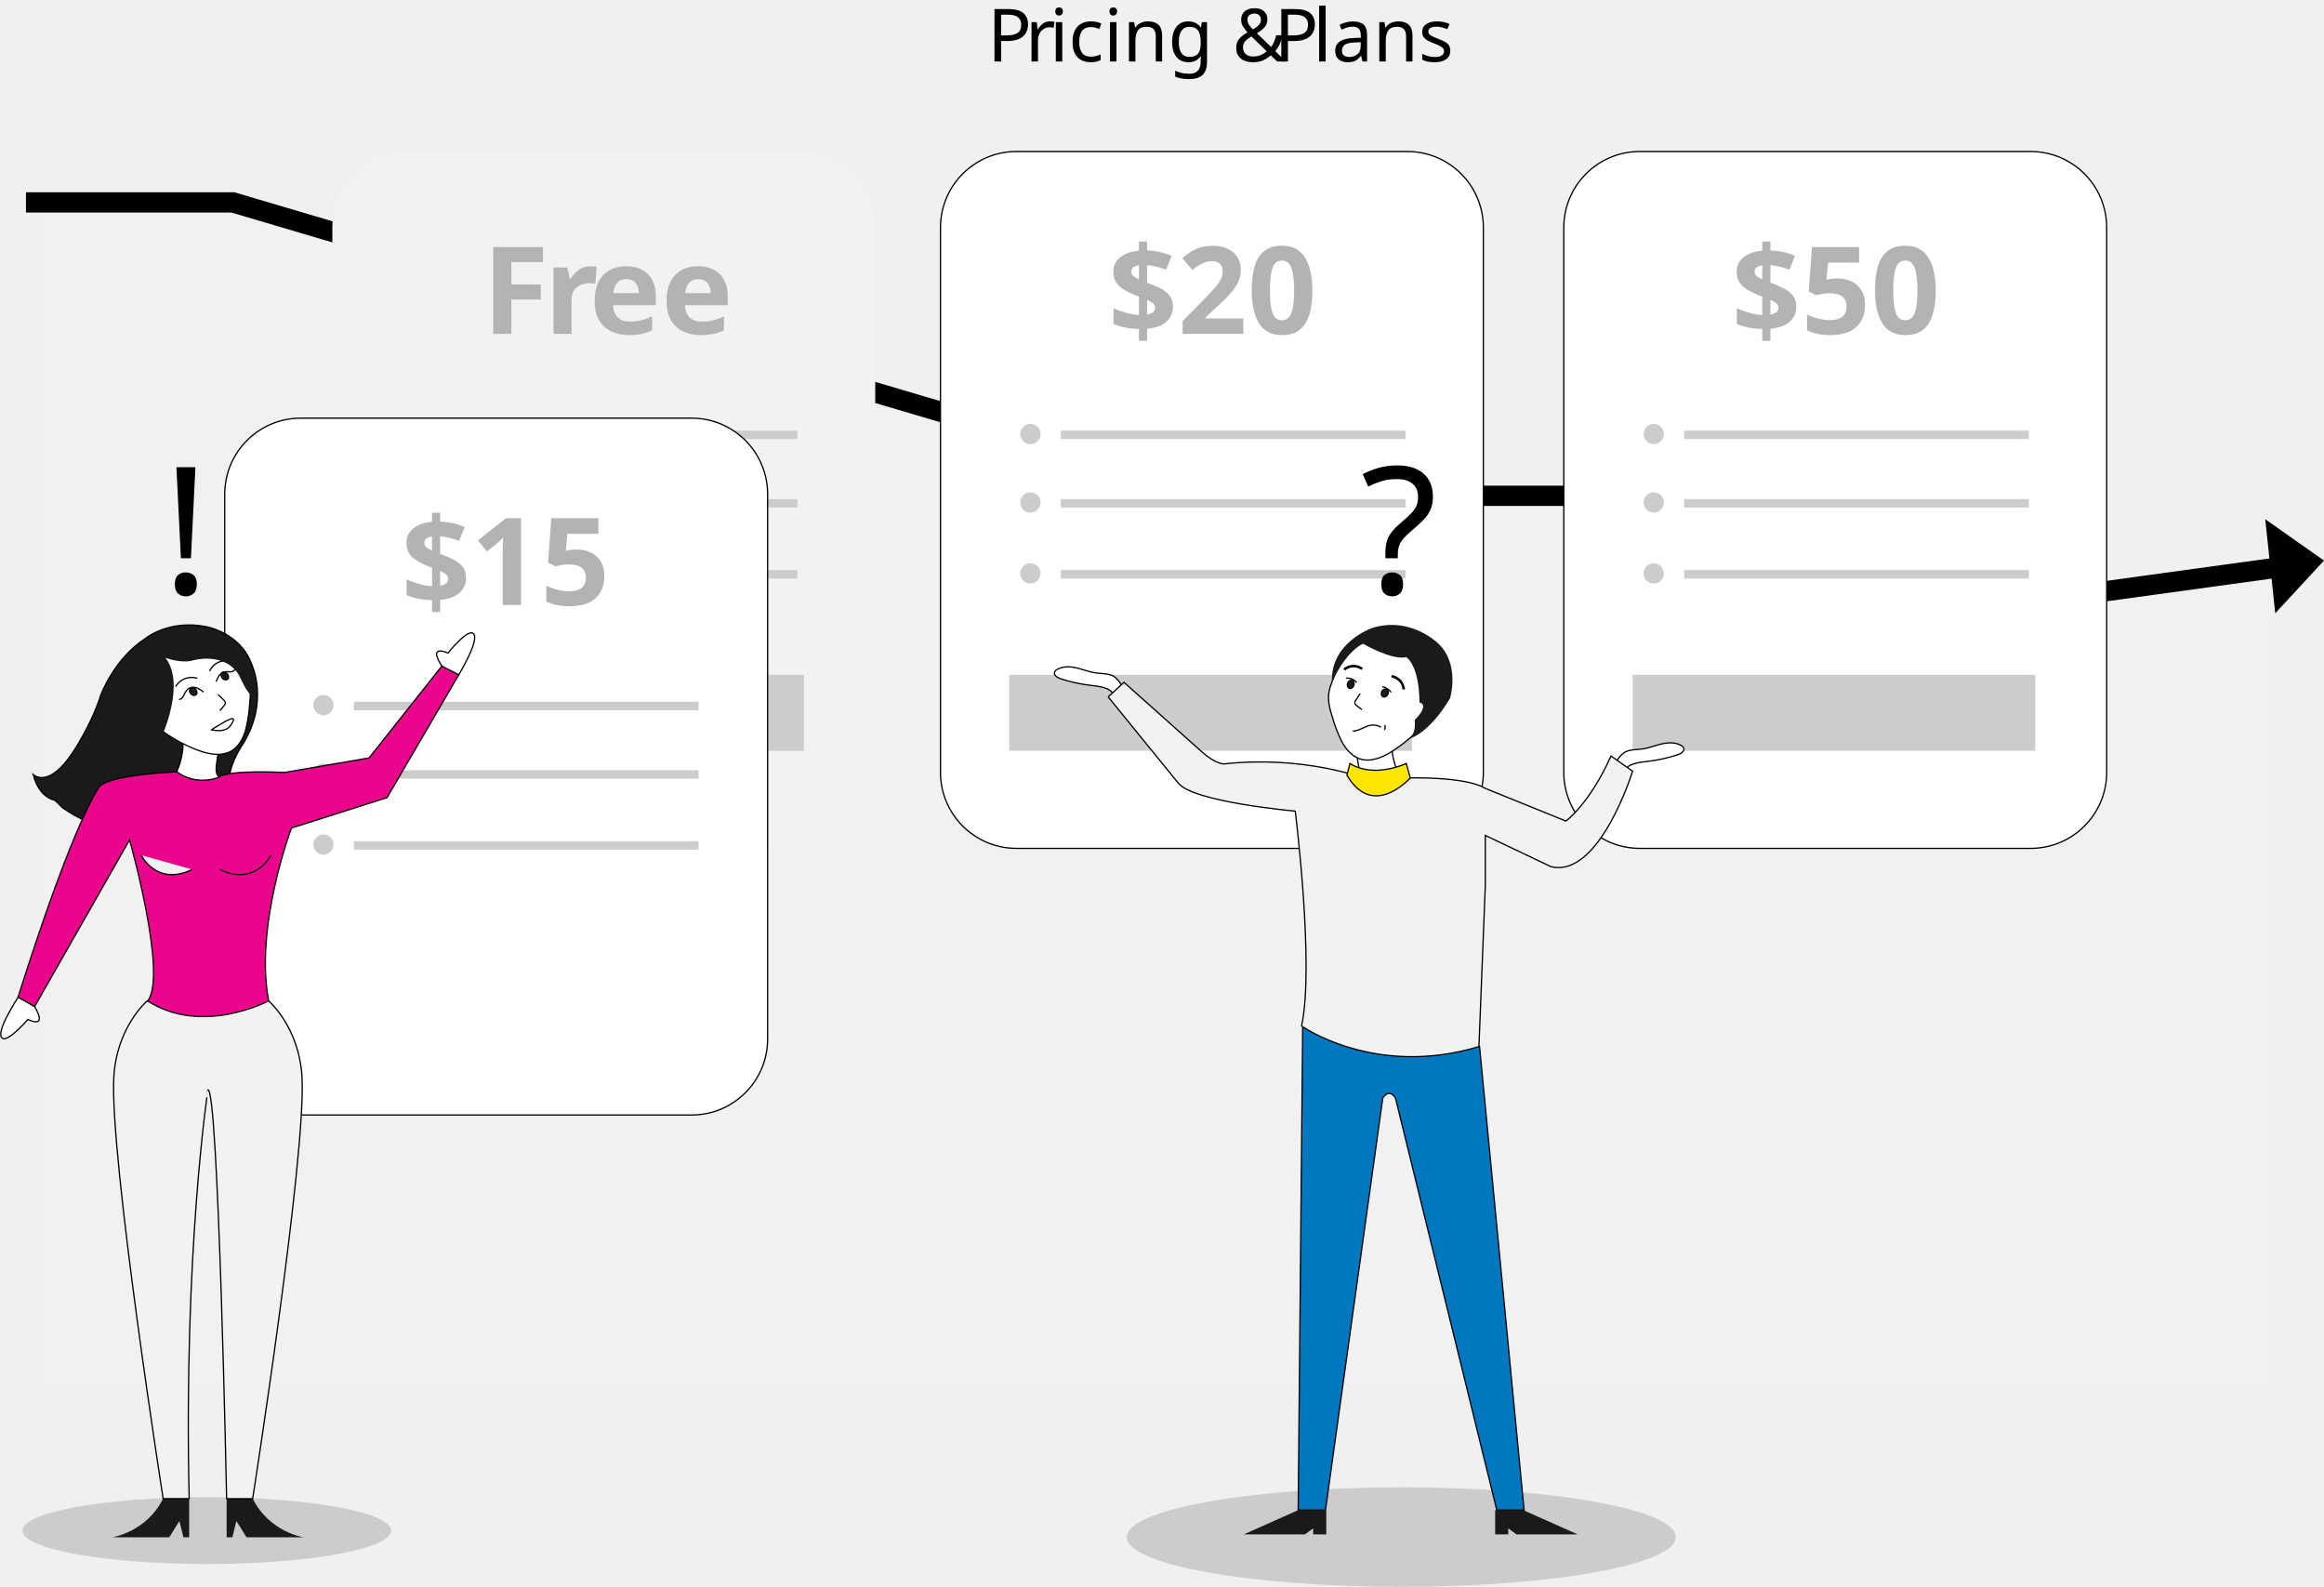
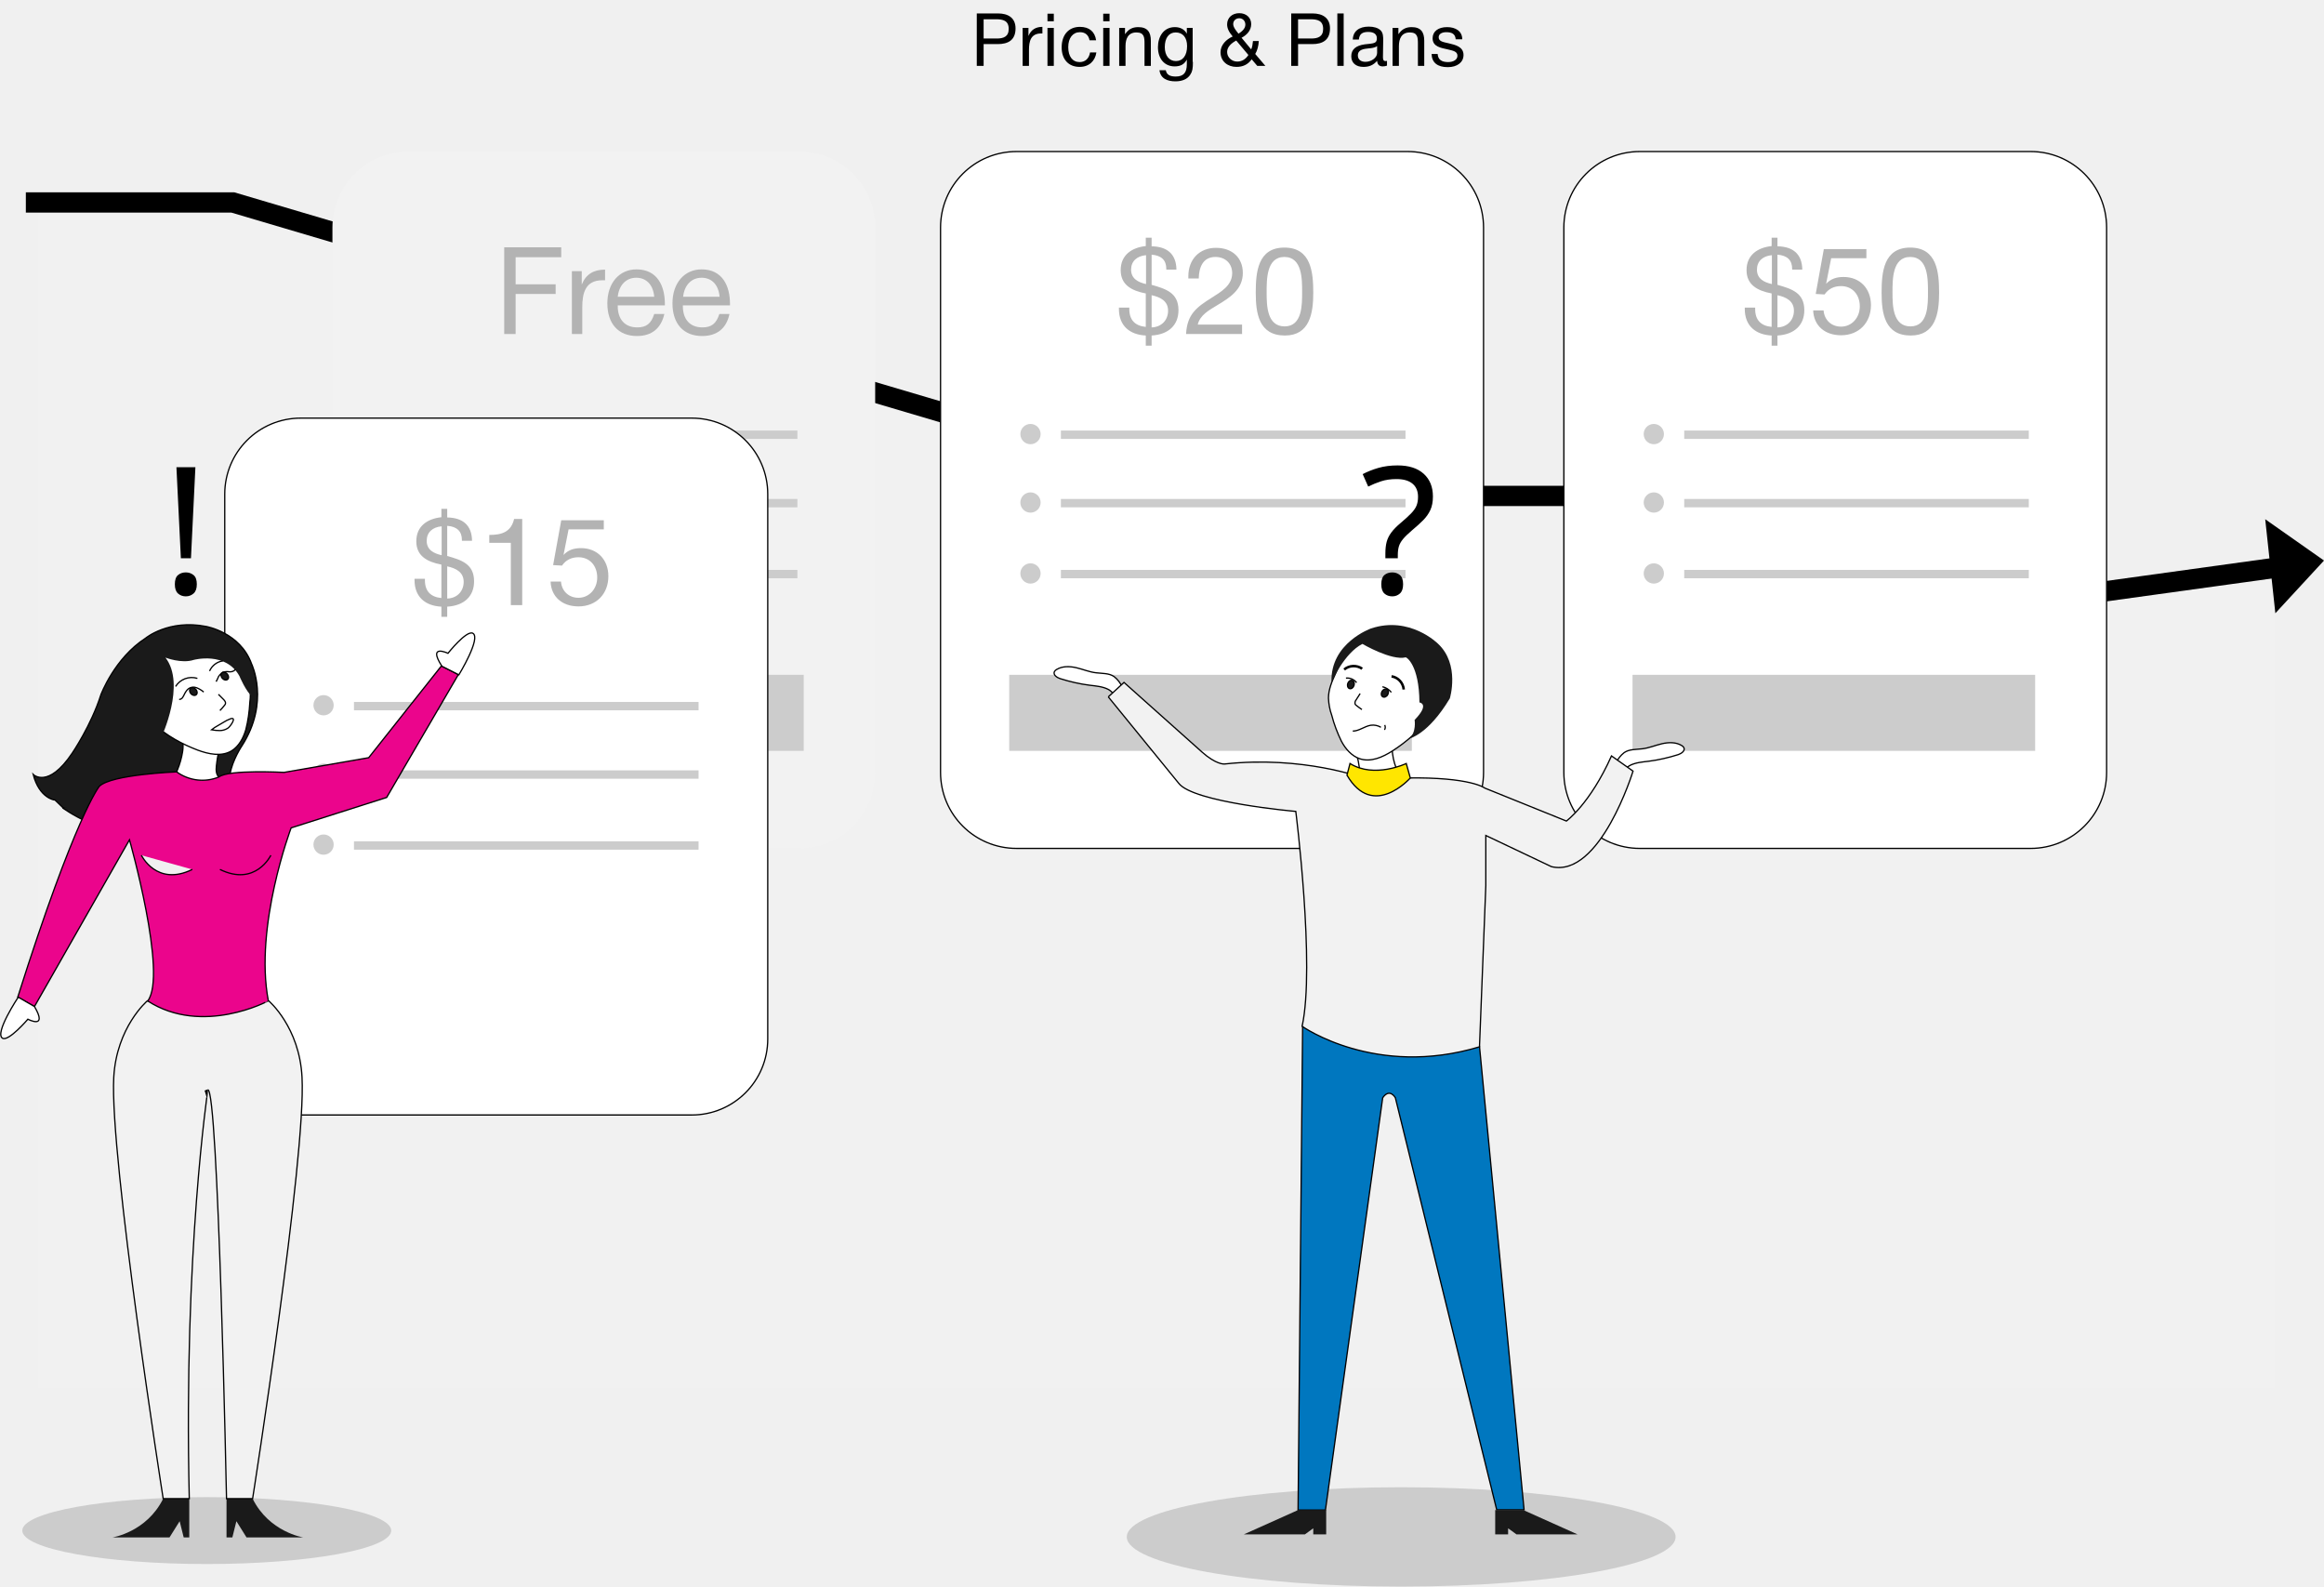
- <svg xmlns="http://www.w3.org/2000/svg" viewBox="0 0 917.19 626.19">
-   <defs>
-     <style>.cls-21{fill:#f2f2f2}.cls-20{fill:none}.cls-18,.cls-20,.cls-21,.cls-3{stroke:#000;stroke-miterlimit:10}.cls-3{fill:#fff}.cls-18,.cls-20,.cls-21,.cls-3{stroke-width:.5px}.cls-6{fill:#ccc}.cls-7{font-size:48px;fill:#b3b3b3;font-family:MyriadPro-Bold,Myriad Pro;font-weight:700}.cls-18,.cls-19{fill:#1a1a1a}</style>
-   </defs>
-   <g id="Layer_13" data-name="Layer 13">
-     <path opacity=".4" fill="#f2f2f2" d="M15.29 547.66V79.86h76.58l391.45 115.8h278.1l59.7 39 76.83-10.56v323.56H15.29z" />
-     <path stroke-width="8" stroke="#000" stroke-miterlimit="10" fill="none" d="M10.25 79.86h81.62l391.45 115.8h278.1l59.7 39 83.13-11.43" />
-     <path d="M894 204.89l3.95 37.12 19.24-20.81L894 204.89z" />
+ <svg xmlns="http://www.w3.org/2000/svg" viewBox="0 0 917.2 626.2">
+   <style>.st2{fill:#fff;stroke:#000;stroke-width:.5;stroke-miterlimit:10}.st5{fill:#ccc}.st6{font-family:'MyriadPro-Regular'}.st7{font-size:70px}.st8{stroke:#000;stroke-width:.5;stroke-miterlimit:10}.st8,.st9{fill:#1a1a1a}.st10,.st11{stroke-width:.5;stroke:#000;stroke-miterlimit:10;fill:none}.st11{fill:#f2f2f2}.st16{enable-background:new}.st17{fill:#b3b3b3}</style>
+   <g id="Layer_1">
+     <g id="Layer_1_1_">
+       <g id="Layer_13">
+         <path opacity=".4" fill="#f2f2f2" d="M15.3 547.7V79.9h76.6l391.4 115.8h278.1l59.7 39 76.9-10.6v323.6z" />
+         <path fill="none" stroke="#000" stroke-width="8" stroke-miterlimit="10" d="M10.2 79.9h81.7l391.4 115.8h278.1l59.7 39 83.1-11.5" />
+         <path d="M894 204.9l4 37.1 19.2-20.8z" />
+       </g>
+       <g id="Layer_5">
+         <path class="st2" d="M401.2 59.8h154.3c16.6 0 30 13.4 30 30v215c0 16.6-13.4 30-30 30H401.2c-16.6 0-30-13.4-30-30v-215c0-16.6 13.4-30 30-30z" />
+         <path d="M161.2 59.8h154.2c16.6 0 30 13.4 30 30v215c0 16.6-13.4 30-30 30H161.2c-16.6 0-30-13.4-30-30v-215c0-16.6 13.4-30 30-30z" fill="#f2f2f2" />
+         <path class="st2" d="M647.2 59.8h154.2c16.6 0 30 13.4 30 30v215c0 16.6-13.4 30-30 30H647.2c-16.6 0-30-13.4-30-30v-215c0-16.6 13.4-30 30-30z" />
+         <path d="M260.3 407c0-3.1 2.2-5.8 5.3-6.3m-70.4 45c-.2 4.4.5 8.8 2 13" fill="none" />
+       </g>
+       <g id="Layer_12">
+         <ellipse class="st5" cx="553" cy="606.5" rx="108.3" ry="19.6" />
+         <ellipse class="st5" cx="81.6" cy="604" rx="72.8" ry="13.2" />
+       </g>
+       <g id="Layer_9">
+         <path class="st5" d="M664.7 169.9h136v3.3h-136z" />
+         <circle class="st5" cx="652.7" cy="171.3" r="4" />
+         <path class="st5" d="M664.7 196.9h136v3.3h-136z" />
+         <circle class="st5" cx="652.7" cy="198.3" r="4" />
+         <path class="st5" d="M664.7 224.9h136v3.3h-136z" />
+         <circle class="st5" cx="652.7" cy="226.3" r="4" />
+         <path class="st5" d="M644.3 266.3h158.9v30H644.3z" />
+       </g>
+       <g id="Layer_9_copy">
+         <path class="st5" d="M418.7 169.9h136v3.3h-136z" />
+         <circle class="st5" cx="406.7" cy="171.3" r="4" />
+         <path class="st5" d="M418.7 196.9h136v3.3h-136z" />
+         <circle class="st5" cx="406.7" cy="198.3" r="4" />
+         <path class="st5" d="M418.7 224.9h136v3.3h-136z" />
+         <circle class="st5" cx="406.7" cy="226.3" r="4" />
+         <path class="st5" d="M398.3 266.3h158.9v30H398.3z" />
+       </g>
+       <g id="Layer_9_copy_2">
+         <path class="st5" d="M178.7 169.9h136v3.3h-136z" />
+         <circle class="st5" cx="166.7" cy="171.3" r="4" />
+         <path class="st5" d="M178.7 196.9h136v3.3h-136z" />
+         <circle class="st5" cx="166.7" cy="198.3" r="4" />
+         <path class="st5" d="M178.7 224.9h136v3.3h-136z" />
+         <circle class="st5" cx="166.7" cy="226.3" r="4" />
+         <path class="st5" d="M158.3 266.3h158.9v30H158.3z" />
+       </g>
+       <path class="st2" d="M118.7 165H273c16.6 0 30 13.4 30 30v215c0 16.6-13.4 30-30 30H118.7c-16.6 0-30-13.4-30-30V195c0-16.6 13.4-30 30-30z" id="Layer_14" />
+       <g id="Layer_9_copy_3">
+         <path class="st5" d="M139.7 277h136v3.3h-136z" />
+         <circle class="st5" cx="127.7" cy="278.3" r="4" />
+         <path class="st5" d="M139.7 304h136v3.3h-136z" />
+         <circle class="st5" cx="127.7" cy="305.3" r="4" />
+         <path class="st5" d="M139.7 332h136v3.3h-136z" />
+         <circle class="st5" cx="127.7" cy="333.3" r="4" />
+       </g>
+       <g id="Layer_4">
+         <text transform="translate(536.96 234.35)" class="st6 st7">?</text>
+         <text transform="translate(63.96 234.35)" class="st6 st7">!</text>
+       </g>
+       <g id="Layer_15">
+         <path class="st8" d="M13.1 305.6s5.8 5.9 15.4-8.4c0 0 7.5-11 11.3-23 0 0 5.3-14.4 17.7-22.4 0 0 9.1-7.5 23.8-4.6 0 0 13.5 2.3 18 14.8 0 0 7.3 15-3.8 32.3 0 0-3.8 5.6-4.7 11.2L61 321.1l-36.2-2.4-3.1-3c-.1.1-6.2-.7-8.6-10.1z" />
+         <path class="st8" d="M24.7 318.8s16.2 11.9 30.3 9l37.8-15.9-2.1-6.3" />
+         <path class="st2" d="M70 303.9c-.1.2-.2.5-.2.7.1.2.2.4.4.6 1.9 2.1 4.1 4 6.4 5.7 1.4 1 3.1 1.9 4.7 1.4 1-.4 1.8-1.1 2.4-2l2.9-3.5c-1.3-.9-1.4-2.9-1.2-4.5.2-2.1.6-4.3 1-6.4-3.5-2.7-7.5-4.4-11.8-5-1.5-.2-2.2 0-2.3 1.5-.1 1.3 0 2.7-.2 4-.4 2.6-1.1 5.1-2.1 7.5z" />
+         <path class="st2" d="M78 296c4.3 1.6 9.4 2.7 13.4.3 2.9-1.8 4.6-5 5.6-8.3.9-3.5 1.4-7.2 1.6-10.8.3-2.3.3-4.6-.1-6.9-.7-3.2-2.7-6-4.6-8.7-3.2-4.4-6.8-9.1-11.9-10.8-2.9-1-6.1-.9-9.2-.7-2.3 0-4.6.4-6.7 1-1.8.7-3.5 1.7-4.9 3-4.1 3.5-6.9 8.5-7.6 13.8-2 14.2 12.8 23.7 24.4 28.1z" />
+         <path class="st9" d="M63.7 290.9s9.8-20.8 1.6-31.4c0 0 6.3 2.5 11.2.9 0 0 12.6-3.4 18 6.4 0 0 2.5 6.1 5.3 8.4v-5l-4.3-9.9-11.8-10.2-11-2.7-11.1 4.6-7.2 7.1-3.3 16.5L58 287l5.7 3.9z" />
+         <path class="st2" d="M70.7 276c.6 0 1.1-.3 1.4-.8s.6-1 .8-1.5c.2-.4.4-.7.7-1.1.2-.3.5-.6.9-.9.9-.6 2.1-.7 3.1-.3 1 .4 2 1 2.8 1.7m4.9-4.1l.6-1.2c.3-1 1.1-1.9 2-2.5.9-.3 1.8-.3 2.6-.2.9.1 1.8-.2 2.4-.9m-15 3.5c-3.3-1-6.8.3-8.6 3.2m13.4-6.1c1-2.2 3-3.7 5.3-4m-1.2 19.6c.7-.7 1.3-1.4 1.9-2.2.2-.2.3-.4.3-.6.1-.5-.3-1.1-.7-1.5l-2.1-2.1" />
+         <ellipse transform="rotate(-41.323 76.293 272.869)" class="st8" cx="76.3" cy="272.9" rx="1.3" ry="1.7" />
+         <ellipse transform="rotate(-41.323 88.73 266.795)" class="st8" cx="88.7" cy="266.8" rx="1.3" ry="1.7" />
+         <path class="st10" d="M90 287.3c-.9.6-2 1-3.2 1-1.1 0-2.2-.1-3.3-.3l1.2-.9 3.4-2c.9-.6 1.9-1.1 3-1.5 2.5-.7-.3 3.2-1.1 3.7z" />
+         <path class="st9" d="M89.4 591.4v15.3h2.3l1.6-6.4 4 6.4h22.4s-13.5-2.1-20-15.3H89.4zm-14.7 0v15.3h-2.2l-1.6-6.4-4 6.4H44.4s13.5-2.1 20-15.3h10.3z" />
+         <path class="st11" d="M74.7 591.4H64.4s-21.2-135-19.5-166.3C46 405.3 58.1 395 58.1 395h48s12.1 10.3 13.1 30.1c1.7 31.3-19.5 166.3-19.5 166.3H89.4s-3.3-163-7.4-161.3c.1 0-9.6 63.3-7.3 161.3z" />
+         <path d="M58.3 395c7.9-10.3-7.2-63.6-7.2-63.6l-37.5 65.8-6.6-3.7c22.7-71.7 32.2-83.2 32.2-83.2 4.7-4.7 30.5-5.7 30.5-5.7 4.9 3.5 11.2 4.3 16.7 2 3.8-3 25.7-1.8 25.7-1.8l33.4-5.8 28.7-36.2 6.7 3.4-28.3 48.5-37.7 12s-14.6 38.7-9 68.2c.2.1-26.1 14-47.6.1zm48.6-57.5s-6 12.5-20.1 5.6m-31-5.6s6 12.5 20.1 5.6" stroke-width=".5" fill="#eb058c" stroke="#000" stroke-miterlimit="10" />
+         <path class="st2" d="M174.4 262.9c-5.8-9 2.4-5.1 2.4-5.1s7.3-9.2 9.8-7.9c3.4 1.8-5.5 16.4-5.5 16.4l-6.7-3.4zM13.6 397.2c5.4 9.2-2.6 5-2.6 5s-7.6 8.9-10 7.5c-3.3-1.9 6.2-16.2 6.2-16.2l6.4 3.7z" />
+       </g>
+       <g id="Layer_16">
+         <path d="M523.1 595.9h-10.8l1.8-191.1 69.8 8.1 17.6 182.9h-10.8l-40-162.6s-2.2-4-5 0l-22.6 162.7h-10.8" fill="#0077bf" stroke="#000" stroke-width=".5" stroke-miterlimit="10" />
+         <path class="st2" d="M643.4 302c2.2-1.1 4.8-1.3 7.3-1.6 3.9-.5 7.8-1.4 11.6-2.6 1.2-.4 2.8-1.4 2.3-2.7-.2-.4-.5-.7-.9-.9-2.3-1.4-5.2-1.3-7.8-.7s-5.1 1.7-7.8 2c-2.4.3-5.1.1-7.1 1.5-1.4 1.1-2.5 2.5-3.2 4.1-.9 1.6-1.8 3.2-2.6 4.9 3.5 2.8 5.3-2.6 8.2-4zm-206.1-30c-2.2-1.1-4.8-1.3-7.3-1.6-3.9-.5-7.8-1.4-11.6-2.6-1.2-.4-2.8-1.4-2.3-2.7.2-.4.5-.7.9-.9 2.3-1.4 5.2-1.3 7.8-.7s5.1 1.7 7.8 2c2.4.3 5.1.1 7.1 1.5 1.4 1.1 2.5 2.5 3.2 4.2.9 1.6 1.8 3.2 2.6 4.9-3.5 2.7-5.3-2.7-8.2-4.1z" />
+         <path class="st11" d="M437.4 275l6.2-5.7 30.7 27.4c5.7 5.1 8.9 4.8 8.9 4.8 31-3.4 54.8 5.5 54.8 5.5 7.3 8.5 17.2 0 17.2 0 25.4-.4 30.8 4 30.8 4l32.2 13s9.3-6.7 17.8-25.7l8.5 6s-13 42.3-32.2 37.7l-25.9-12.3v19.8l-2.5 63.6c-41.1 12.4-70-8.1-70-8.1 5.2-23.8-2.5-84.8-2.5-84.8s-40.4-3.5-46.2-11.1L437.4 275" />
+         <path class="st9" d="M590.1 595.9v9.6h5.1v-2.4l3.3 2.4h24.1l-21.4-9.6zm-66.7 0v9.6h-5.1v-2.4l-3.3 2.4h-24.1l21.4-9.6z" />
+         <path class="st2" d="M551.8 304.9c.1.2.2.4.2.7l-.3.6c-1.9 2.1-3.9 4.1-6.2 5.8-1.3 1-3 2-4.6 1.5-1-.4-1.8-1.1-2.4-1.9l-3-3.5c1.3-1 1.3-2.9 1.1-4.5-.3-2.1-.7-4.2-1.2-6.3 3.4-2.7 7.4-4.6 11.6-5.3 1.5-.2 2.2 0 2.3 1.5.1 1.3.1 2.7.3 4 .3 2.5 1.1 5.1 2.2 7.4z" />
+         <path class="st2" d="M549.6 296.3c-3.9 2.5-8.6 4.6-13 3.1-3.2-1.1-5.6-3.9-7.2-6.9-1.6-3.3-2.9-6.7-3.8-10.2-.8-2.2-1.2-4.5-1.3-6.8 0-3.3 1.3-6.5 2.7-9.5 2.2-5 4.7-10.3 9.4-13 2.7-1.6 5.8-2.1 8.8-2.6 2.2-.5 4.5-.6 6.8-.4 1.9.3 3.7 1 5.4 1.9 4.8 2.6 8.5 6.8 10.3 11.9 4.8 13.5-7.7 25.8-18.1 32.5z" />
+         <path d="M549.2 266.9c2.6.4 4.6 2.6 4.8 5.2m-23.5-7.9c2-1.7 5-1.8 7.1-.3" fill="#fff" stroke="#000" stroke-miterlimit="10" />
+         <path class="st2" d="M537.5 280c-.8-.5-1.5-1.1-2.3-1.7-.2-.1-.3-.3-.4-.5-.1-.6 0-1.1.4-1.6l1.6-2.5" />
+         <ellipse transform="rotate(-60.797 546.573 273.531)" class="st8" cx="546.6" cy="273.5" rx="1.7" ry="1.3" />
+         <ellipse transform="rotate(-71.808 533.135 270.08)" class="st8" cx="533.1" cy="270.1" rx="1.7" ry="1.3" />
+         <path class="st9" d="M560.2 277.2s4.3.5-1.9 6.9c0 0 .8 5-2.2 7.4 0 0 7.5-1.5 16.1-15.9 0 0 4.1-13.4-4.7-21.6 0 0-11.1-11.1-26.4-6 0 0-16.2 5.7-15.6 21.2 0 0 5-11.5 12.2-15.1 0 0 11.4 6.7 17.1 5.3.2-.1 5.3 2.9 5.4 17.8z" />
+         <path class="st10" d="M531.2 267.6c1.6-.2 3.2.5 4.2 1.8m10.2 1.6c1.4.3 2.6 1.1 3.5 2.2m-2.6 12.9c.3.6.3 1.4-.1 1.9m-12.5.5c2.5 0 4.6-1.9 7.1-2.3 1.4-.2 2.8.1 4 .8" />
+         <path d="M532.8 301.3l-1.2 4.6c10.3 17.7 25 1.1 25 1.1l-1.6-5.7s-12.6 6-22.2 0z" fill="#ffe600" stroke="#000" stroke-width=".5" stroke-miterlimit="10" id="Layer_17" />
+       </g>
+     </g>
+     <g class="st16" id="Layer_2">
+       <path class="st17" d="M221.5 101.5h-18v10.7h15.8v3.8h-15.8v15.8H199V97.6h22.5v3.9zm17.3 9.1h-1.1c-6.7 0-7.9 5.1-7.9 10.7v10.5h-4.1V107h3.9v5.3c1.7-4.2 4.8-5.9 9.2-5.9v4.2zm12.6 22c-7.3 0-11.7-4.8-11.7-12.9 0-8 4.7-13.4 11.5-13.4 8.2 0 11.2 6.5 11.2 13.6v.6h-18.6v.3c0 5.3 2.9 8.4 7.7 8.4 3.6 0 5.5-1.5 6.7-5.3h4c-1.3 5.7-5 8.7-10.8 8.7zm-.3-23c-4 0-6.8 2.9-7.3 7.5h14.4c-.4-4.6-3-7.5-7.1-7.5zm26 23c-7.3 0-11.7-4.8-11.7-12.9 0-8 4.7-13.4 11.5-13.4 8.2 0 11.2 6.5 11.2 13.6v.6h-18.6v.3c0 5.3 2.9 8.4 7.7 8.4 3.6 0 5.5-1.5 6.7-5.3h4c-1.2 5.7-4.9 8.7-10.8 8.7zm-.2-23c-4 0-6.8 2.9-7.3 7.5H284c-.4-4.6-3-7.5-7.1-7.5z" />
+     </g>
+     <g class="st16" id="Layer_2_copy">
+       <path class="st17" d="M454.5 97.2c6.1.1 9.7 3 9.8 9.2h-4v-.3c0-3.4-1.9-5.3-5.8-5.6v11.9c5.6 1.6 10.6 3.1 10.6 10 0 5.9-3.9 9.6-10.6 10v4h-2.3v-4c-6.2-.3-10.6-3.7-10.6-10.5v-.5h4.1v.6c0 4.3 2.3 6.6 6.5 7v-13.2c-5.8-1.1-9.9-3.5-9.9-9.2 0-6 4.4-8.9 9.9-9.5v-3.3h2.3v3.4zm-2.2 3.5c-3.6.3-5.9 2.4-5.9 5.7 0 3.6 2.8 5 5.9 5.7v-11.4zm2.2 28.5c3.8-.1 6.5-2.8 6.5-6.6 0-3.9-3.2-5.4-6.5-6.1v12.7zm35.8 2.6h-22.2c.4-7.8 4.2-10.6 10.1-14.3 3.6-2.3 8.1-4.8 8.1-9.7 0-3.8-2.7-6.4-6.6-6.4-5.1 0-6.5 4.3-6.6 8.5H469v-.9c0-6.7 4.4-11.2 10.9-11.2 6.4 0 10.6 3.9 10.6 9.9 0 6.6-5.2 9.8-10.2 12.8-3.1 1.9-6.7 3.8-7.6 7.6h17.5v3.7zm28-16.2c0 8-1.4 16.8-11.2 16.8-10.3 0-11.5-8.8-11.5-16.9s.8-17.8 11.3-17.8c10.6 0 11.4 9.8 11.4 17.9zm-18.4-.1c0 5 .1 13.3 7.1 13.3s6.9-8.6 6.9-13.5c0-5 .1-13.9-7-13.9s-7 8.9-7 14.1z" />
+     </g>
+     <g class="st16" id="Layer_2_copy_2">
+       <path class="st17" d="M701.5 97.2c6.1.1 9.7 3 9.8 9.2h-4v-.3c0-3.4-1.9-5.3-5.8-5.6v11.9c5.6 1.6 10.6 3.1 10.6 10 0 5.9-3.9 9.6-10.6 10v4h-2.3v-4c-6.2-.3-10.6-3.7-10.6-10.5v-.5h4.1v.6c0 4.3 2.3 6.6 6.5 7v-13.2c-5.8-1.1-9.9-3.5-9.9-9.2 0-6 4.4-8.9 9.9-9.5v-3.3h2.3v3.4zm-2.2 3.5c-3.6.3-5.9 2.4-5.9 5.7 0 3.6 2.8 5 5.9 5.7v-11.4zm2.2 28.5c3.8-.1 6.5-2.8 6.5-6.6 0-3.9-3.2-5.4-6.5-6.1v12.7zm35-27.3h-13.8l-2 10.1c1.9-2 4.1-2.7 6.9-2.7 6.4 0 10.8 4.5 10.8 11.1 0 6.9-4.7 11.9-11.8 11.9-6.5 0-10.8-3.9-11-9.8h4.1c.3 3.8 3.1 6.4 6.9 6.4 4.2 0 7.4-3.5 7.4-8 0-4.7-3-8-7.4-8-2.8 0-5 1.1-6.5 3.3l-3.5-.2 3.2-17.7h16.8v3.6zm28.8 13.7c0 8-1.4 16.8-11.2 16.8-10.3 0-11.5-8.8-11.5-16.9s.8-17.8 11.3-17.8c10.6 0 11.4 9.8 11.4 17.9zm-18.4-.1c0 5 .1 13.3 7.1 13.3s6.9-8.6 6.9-13.5c0-5 .1-13.9-7-13.9s-7 8.9-7 14.1z" />
+     </g>
+     <g class="st16" id="Layer_2_copy_3">
+       <path class="st17" d="M176.5 204.2c6.1.1 9.7 3 9.8 9.2h-4v-.3c0-3.4-1.9-5.3-5.8-5.6v11.9c5.6 1.6 10.6 3.1 10.6 10 0 5.9-3.9 9.6-10.6 10v4h-2.3v-4c-6.2-.3-10.6-3.7-10.6-10.5v-.5h4.1v.6c0 4.3 2.3 6.6 6.5 7v-13.2c-5.8-1.1-9.9-3.5-9.9-9.2 0-6 4.4-8.9 9.9-9.5v-3.3h2.3v3.4zm-2.2 3.5c-3.6.3-5.9 2.4-5.9 5.7 0 3.6 2.8 5 5.9 5.7v-11.4zm2.2 28.5c3.8-.1 6.5-2.8 6.5-6.6 0-3.9-3.2-5.4-6.5-6.1v12.7zm29.6 2.6h-4.5v-24.6h-8.5v-3.1c5 0 8.6-1.2 9.8-6.3h3.2v34zm32.1-29.9h-13.8l-2 10.1c1.9-2 4.1-2.7 6.9-2.7 6.4 0 10.8 4.5 10.8 11.1 0 6.9-4.7 11.9-11.8 11.9-6.5 0-10.8-3.9-11-9.8h4.1c.3 3.8 3.1 6.4 6.9 6.4 4.2 0 7.4-3.5 7.4-8 0-4.7-3-8-7.4-8-2.8 0-5 1.1-6.5 3.3l-3.5-.2 3.2-17.7h16.8v3.6z" />
+     </g>
  </g>
-   <g id="Layer_5" data-name="Layer 5">
-     <rect class="cls-3" x="371.17" y="59.79" width="214.25" height="274.99" rx="30" ry="30" />
-     <rect x="131.17" y="59.79" width="214.25" height="274.99" rx="30" ry="30" fill="#f2f2f2" />
-     <rect class="cls-3" x="617.17" y="59.79" width="214.25" height="274.99" rx="30" ry="30" />
-     <path d="M260.32 407a6.38 6.38 0 0 1 5.27-6.3m-70.35 44.96a32.74 32.74 0 0 0 2 13" fill="none" />
-   </g>
-   <g id="Layer_12" data-name="Layer 12">
-     <ellipse class="cls-6" cx="553.05" cy="606.55" rx="108.35" ry="19.64" />
-     <ellipse class="cls-6" cx="81.6" cy="604" rx="72.75" ry="13.19" />
-   </g>
-   <g id="Layer_9" data-name="Layer 9">
-     <path class="cls-6" d="M664.67 169.95H800.7v3.33H664.67z" />
-     <circle class="cls-6" cx="652.66" cy="171.28" r="4" />
-     <path class="cls-6" d="M664.67 196.95H800.7v3.33H664.67z" />
-     <circle class="cls-6" cx="652.66" cy="198.28" r="4" />
-     <path class="cls-6" d="M664.67 224.95H800.7v3.33H664.67z" />
-     <circle class="cls-6" cx="652.66" cy="226.28" r="4" />
-     <path class="cls-6" d="M644.33 266.28h158.92v30H644.33z" />
-     <text class="cls-7" transform="translate(683.35 131.75)">$50</text>
-   </g>
-   <g id="Layer_9_copy" data-name="Layer 9 copy">
-     <path class="cls-6" d="M418.67 169.95H554.7v3.33H418.67z" />
-     <circle class="cls-6" cx="406.66" cy="171.28" r="4" />
-     <path class="cls-6" d="M418.67 196.95H554.7v3.33H418.67z" />
-     <circle class="cls-6" cx="406.66" cy="198.28" r="4" />
-     <path class="cls-6" d="M418.67 224.95H554.7v3.33H418.67z" />
-     <circle class="cls-6" cx="406.66" cy="226.28" r="4" />
-     <path class="cls-6" d="M398.33 266.28h158.92v30H398.33z" />
-     <text class="cls-7" transform="translate(437.35 131.75)">$20</text>
-   </g>
-   <g id="Layer_9_copy_2" data-name="Layer 9 copy 2">
-     <path class="cls-6" d="M178.67 169.95H314.7v3.33H178.67z" />
-     <circle class="cls-6" cx="166.66" cy="171.28" r="4" />
-     <path class="cls-6" d="M178.67 196.95H314.7v3.33H178.67z" />
-     <circle class="cls-6" cx="166.66" cy="198.28" r="4" />
-     <path class="cls-6" d="M178.67 224.95H314.7v3.33H178.67z" />
-     <circle class="cls-6" cx="166.66" cy="226.28" r="4" />
-     <path class="cls-6" d="M158.33 266.28h158.92v30H158.33z" />
-     <text transform="translate(190.35 131.75)" letter-spacing="-.02em" font-size="48" fill="#b3b3b3" font-family="MyriadPro-Bold,Myriad Pro" font-weight="700">F<tspan x="24.34" y="0" letter-spacing="-.01em">r</tspan>
-       <tspan x="42.19" y="0" letter-spacing="0">ee</tspan>
-     </text>
-   </g>
-   <rect class="cls-3" x="88.7" y="165.01" width="214.25" height="274.99" rx="30" ry="30" id="Layer_14" data-name="Layer 14" />
-   <g id="Layer_9_copy_3" data-name="Layer 9 copy 3">
-     <path class="cls-6" d="M139.67 276.95H275.7v3.33H139.67z" />
-     <circle class="cls-6" cx="127.66" cy="278.28" r="4" />
-     <path class="cls-6" d="M139.67 303.95H275.7v3.33H139.67z" />
-     <circle class="cls-6" cx="127.66" cy="305.28" r="4" />
-     <path class="cls-6" d="M139.67 331.95H275.7v3.33H139.67z" />
-     <circle class="cls-6" cx="127.66" cy="333.28" r="4" />
-     <text class="cls-7" transform="translate(158.35 238.75)">$15</text>
-   </g>
-   <g id="Layer_4" data-name="Layer 4" font-family="MyriadPro-Regular,Myriad Pro">
-     <text transform="translate(389.67 24.26)" font-size="28.98">
-       <tspan letter-spacing="-.02em">P</tspan>
-       <tspan x="14.96" y="0" letter-spacing="0">r</tspan>
-       <tspan x="24.55" y="0" letter-spacing="0">icing &amp; </tspan>
-       <tspan x="113.2" y="0" letter-spacing="-.01em">P</tspan>
-       <tspan x="128.48" y="0">lans</tspan>
-     </text>
-     <text transform="translate(536.96 234.35)" letter-spacing="-.02em" font-size="70">?</text>
-     <text transform="translate(63.96 234.35)" letter-spacing="-.02em" font-size="70">!</text>
-   </g>
-   <g id="Layer_15" data-name="Layer 15">
-     <path class="cls-18" d="M13.11 305.65s5.78 5.87 15.37-8.36c0 0 7.53-11 11.29-23 0 0 5.3-14.44 17.69-22.37 0 0 9.11-7.54 23.82-4.64 0 0 13.48 2.27 18 14.76 0 0 7.32 15-3.85 32.26 0 0-3.84 5.64-4.73 11.24l-29.84 15.62-36.15-2.4-3.1-3s-6.14-.76-8.5-10.11z" />
-     <path class="cls-18" d="M24.72 318.76s16.23 11.9 30.29 9l37.83-15.93-2.14-6.33" />
-     <path class="cls-3" d="M70 303.91a1.26 1.26 0 0 0-.15.69 1.22 1.22 0 0 0 .36.58 42.19 42.19 0 0 0 6.4 5.66c1.37 1 3.07 1.92 4.67 1.38a5.74 5.74 0 0 0 2.39-2l2.91-3.55c-1.34-.92-1.37-2.86-1.2-4.47a64.05 64.05 0 0 1 1-6.35 25.32 25.32 0 0 0-11.84-5c-1.47-.21-2.24 0-2.3 1.55-.06 1.34 0 2.67-.2 4a27.7 27.7 0 0 1-2.04 7.51z" />
-     <path class="cls-3" d="M78 296c4.33 1.65 9.43 2.67 13.41.3 2.93-1.75 4.62-5 5.56-8.32a56.15 56.15 0 0 0 1.61-10.83 24.08 24.08 0 0 0-.1-6.93c-.68-3.25-2.66-6-4.6-8.74-3.19-4.43-6.75-9.1-11.94-10.8-2.94-1-6.11-.87-9.2-.72A22.78 22.78 0 0 0 66 251a15.87 15.87 0 0 0-4.89 3 22.38 22.38 0 0 0-7.64 13.84C51.64 282.13 66.45 291.59 78 296z" />
-     <path class="cls-19" d="M63.69 290.94s9.79-20.76 1.62-31.36c0 0 6.32 2.48 11.25.92 0 0 12.59-3.42 18 6.37 0 0 2.46 6.07 5.35 8.41v-5l-4.32-9.88-11.82-10.24-11-2.67L61.64 252l-7.2 7.12-3.31 16.48 6.94 11.4z" />
-     <path class="cls-3" d="M70.67 276a1.8 1.8 0 0 0 1.44-.83 10.84 10.84 0 0 0 .79-1.53 6.91 6.91 0 0 1 .66-1.07 3.85 3.85 0 0 1 .88-.88 3.58 3.58 0 0 1 3.13-.26 10 10 0 0 1 2.78 1.67m4.94-4.1l.55-1.19a4.6 4.6 0 0 1 2-2.49 6.19 6.19 0 0 1 2.64-.2 2.6 2.6 0 0 0 2.37-.94m-14.96 3.49a7.39 7.39 0 0 0-8.58 3.25m13.43-6.11a6.87 6.87 0 0 1 5.35-4m-1.34 19.61a24.35 24.35 0 0 0 1.86-2.19 1.63 1.63 0 0 0 .33-.6c.12-.55-.31-1.06-.71-1.45l-2.13-2.11" />
-     <ellipse class="cls-18" cx="76.27" cy="272.9" rx="1.31" ry="1.66" transform="rotate(-41.32 76.28 272.908)" />
-     <ellipse class="cls-18" cx="88.73" cy="266.76" rx="1.31" ry="1.66" transform="rotate(-41.32 88.74 266.777)" />
-     <path class="cls-20" d="M90 287.32a6.25 6.25 0 0 1-3.17 1 14.76 14.76 0 0 1-3.33-.3 6.65 6.65 0 0 1 1.22-.85l3.37-2a15 15 0 0 1 3-1.47c2.55-.84-.27 3.07-1.09 3.62z" />
-     <path class="cls-19" d="M89.44 591.38v15.26h2.26l1.6-6.4 4 6.4h22.44s-13.52-2.13-20-15.26zm-14.78 0v15.26h-2.25l-1.61-6.4-4 6.4H44.36s13.52-2.13 20-15.26z" />
-     <path class="cls-21" d="M74.66 591.38H64.39s-21.17-135-19.47-166.3C46 405.31 58.06 395 58.06 395h48s12.06 10.33 13.13 30.1c1.69 31.32-19.47 166.3-19.47 166.3H89.44s-3.26-163-7.39-161.3c0-.02-9.65 63.29-7.39 161.28z" />
-     <path d="M58.29 395c7.94-10.3-7.16-63.56-7.16-63.56l-37.48 65.78-6.55-3.67c22.7-71.72 32.23-83.25 32.23-83.25 4.73-4.73 30.47-5.71 30.47-5.71a17.48 17.48 0 0 0 16.73 2.05c3.82-3 25.74-1.81 25.74-1.81l33.41-5.75 28.7-36.23 6.69 3.41-28.32 48.5-37.72 12s-14.64 38.67-9 68.16c.02.08-26.2 13.95-47.74.08zm48.6-57.53s-6 12.45-20.12 5.64m-31.02-5.64s6 12.45 20.12 5.64" fill="#eb058c" stroke-width=".5" stroke="#000" stroke-miterlimit="10" />
-     <path class="cls-3" d="M174.38 262.86c-5.81-9 2.43-5.15 2.43-5.15s7.28-9.16 9.76-7.87c3.4 1.78-5.51 16.44-5.51 16.44zM13.65 397.22c5.45 9.24-2.63 5.05-2.63 5.05S3.39 411.15 1 409.76c-3.33-1.91 6.15-16.21 6.15-16.21z" />
-   </g>
-   <g id="Layer_16" data-name="Layer 16">
-     <path d="M523.11 595.92h-10.77l1.78-191.07 69.8 8.13 17.58 182.94h-10.77l-40-162.65s-2.24-4-5 0l-22.62 162.65h-10.77" fill="#0077bf" stroke-width=".5" stroke="#000" stroke-miterlimit="10" />
-     <path class="cls-3" d="M643.37 302c2.24-1.1 4.8-1.28 7.28-1.59a61.86 61.86 0 0 0 11.58-2.6c1.25-.41 2.77-1.44 2.26-2.66a2.07 2.07 0 0 0-.88-.89c-2.28-1.41-5.2-1.3-7.81-.69s-5.12 1.68-7.78 2c-2.42.33-5.06.13-7.11 1.46a10.84 10.84 0 0 0-3.23 4.08 46.15 46.15 0 0 0-2.56 4.87c3.56 2.79 5.43-2.55 8.25-3.98zm-206.03-30c-2.24-1.1-4.8-1.28-7.28-1.59a61.86 61.86 0 0 1-11.58-2.6c-1.25-.41-2.77-1.44-2.26-2.66a2.07 2.07 0 0 1 .88-.89c2.28-1.41 5.2-1.3 7.81-.69s5.12 1.68 7.78 2c2.42.33 5.06.13 7.11 1.46a10.84 10.84 0 0 1 3.2 4.17 46.15 46.15 0 0 1 2.56 4.87c-3.56 2.7-5.4-2.64-8.22-4.07z" />
-     <path class="cls-21" d="M437.35 275l6.25-5.74 30.67 27.39c5.69 5.08 8.89 4.8 8.89 4.8 31-3.42 54.77 5.52 54.77 5.52 7.26 8.49 17.16 0 17.16 0 25.43-.38 30.75 4 30.75 4L618 324s9.28-6.67 17.8-25.67l8.52 6s-13.05 42.33-32.21 37.67l-25.92-12.33v19.75L583.68 413c-41.1 12.42-70-8.13-70-8.13 5.16-23.78-2.5-84.79-2.5-84.79S470.83 316.54 465 309l-27.65-34" />
-     <path class="cls-19" d="M590.08 595.92v9.56h5.17v-2.36l3.23 2.36h24.12l-21.44-9.56h-11.08zm-66.65 0v9.56h-5.17v-2.36l-3.24 2.36h-24.11l21.44-9.56h11.08z" />
-     <path class="cls-3" d="M551.78 304.93a1.26 1.26 0 0 1 .17.68 1.21 1.21 0 0 1-.34.59 42.06 42.06 0 0 1-6.21 5.8c-1.34 1-3 2-4.61 1.51a5.72 5.72 0 0 1-2.44-1.94l-3-3.45c1.3-1 1.28-2.89 1.07-4.49a63.86 63.86 0 0 0-1.17-6.3A25.24 25.24 0 0 1 546.9 292c1.46-.25 2.23 0 2.34 1.47.1 1.34.11 2.66.31 4a27.62 27.62 0 0 0 2.23 7.46z" />
-     <path class="cls-3" d="M549.64 296.34c-3.87 2.51-8.63 4.58-13 3.1-3.23-1.09-5.56-3.94-7.16-6.94a56 56 0 0 1-3.84-10.22 24 24 0 0 1-1.35-6.78c0-3.31 1.33-6.45 2.65-9.48 2.18-5 4.67-10.28 9.37-13 2.66-1.56 5.77-2.12 8.82-2.63a22.72 22.72 0 0 1 6.82-.43 15.82 15.82 0 0 1 5.4 1.92 22.31 22.31 0 0 1 10.35 11.89c4.76 13.51-7.7 25.84-18.06 32.57z" />
-     <path d="M549.17 266.86a5.73 5.73 0 0 1 4.85 5.21m-23.52-7.85a5.73 5.73 0 0 1 7.11-.26" fill="#fff" stroke="#000" stroke-miterlimit="10" />
-     <path class="cls-3" d="M537.48 280a24.28 24.28 0 0 1-2.27-1.74 1.62 1.62 0 0 1-.44-.51 1.71 1.71 0 0 1 .39-1.57l1.64-2.5" />
-     <ellipse class="cls-18" cx="546.52" cy="273.45" rx="1.66" ry="1.31" transform="rotate(-60.8 546.533 273.44)" />
-     <ellipse class="cls-18" cx="533.09" cy="270.07" rx="1.66" ry="1.31" transform="rotate(-71.81 533.076 270.072)" />
-     <path class="cls-19" d="M560.22 277.24s4.34.5-1.92 6.91c0 0 .85 5-2.16 7.35 0 0 7.52-1.54 16.13-15.92 0 0 4.08-13.41-4.65-21.65 0 0-11.11-11.06-26.38-6 0 0-16.25 5.74-15.58 21.18 0 0 5-11.45 12.24-15.09 0 0 11.4 6.67 17.12 5.31-.02-.03 5.08 2.96 5.2 17.91z" />
-     <path class="cls-20" d="M531.23 267.62a4.83 4.83 0 0 1 4.23 1.75m10.1 1.58a6 6 0 0 1 3.47 2.23m-2.55 12.91a1.86 1.86 0 0 1-.13 1.92m-12.45.49c2.52 0 4.64-1.93 7.13-2.32a5.92 5.92 0 0 1 4 .8" />
-     <path d="M532.77 301.28l-1.19 4.6c10.33 17.72 25 1.09 25 1.09l-1.58-5.69s-12.62 6.05-22.23 0z" fill="#ffe600" stroke-width=".5" stroke="#000" stroke-miterlimit="10" id="Layer_17" data-name="Layer 17" />
-   </g>
+   <path d="M393.9 5.3c3.9 0 6.9 1.7 6.9 5.9 0 4.7-3 6.2-7 6.2h-5.6V26h-2.7V5.3h8.4zm-5.8 9.9h5.3c2.6 0 4.7-.7 4.7-3.8 0-3.3-2.3-3.8-5-3.8h-4.9v7.6zm23.4-2h-.6c-4.1 0-4.8 3.1-4.8 6.5V26h-2.5V11h2.3v3.2c1-2.5 2.9-3.6 5.5-3.6v2.6zm4.4-4.8h-2.5v-3h2.5v3zm0 17.6h-2.5V11h2.5v15zm10.2.4c-4.6 0-7.1-3.2-7.1-7.7 0-5 2.8-8.1 7.2-8.1 3.7 0 5.9 1.9 6.4 5.3H430c-.4-2.1-1.7-3.2-3.8-3.2-2.8 0-4.6 2.3-4.6 5.9 0 3.7 1.7 5.9 4.5 5.9 2.2 0 3.7-1.4 4.1-3.8h2.5c-.5 3.4-2.9 5.7-6.6 5.7zm11.8-18h-2.5v-3h2.5v3zm0 17.6h-2.5V11h2.5v15zm6.2-12.6c1.2-1.8 2.8-2.7 5.1-2.7 3.7 0 5 2 5 5.4V26h-2.5v-8.8c0-2.4-.1-4.4-3.2-4.4-3.2 0-4.3 2.4-4.3 5.4V26h-2.5V11h2.3v2.4zm26.7 11c0 2.6-.2 3.8-1 5-1.1 1.8-3.2 2.7-5.9 2.7-3 0-5.9-1-6.3-4.4h2.5c.3 1.7 1.5 2.5 3.9 2.5 3.1 0 4.4-1.5 4.4-4.9v-1.8c-1 1.9-2.5 2.7-4.8 2.7-4 0-6.6-3-6.6-7.6 0-4.1 2.2-7.9 6.7-7.9 2.1 0 3.8.9 4.7 2.6V11h2.3v13.4zm-11.1-5.8c0 3.3 1.7 5.5 4.4 5.5s4.4-2.2 4.4-5.9c0-3.4-1.7-5.4-4.5-5.4-2.7 0-4.3 2.2-4.3 5.8zm35.7 2.7l4 4.7h-3.2l-2.2-2.6c-1.5 2.1-3.5 3-6 3-3.5 0-6.3-2.2-6.3-5.8 0-2.9 2.3-5.1 4.8-6.2-1.6-1.9-2.2-3.3-2.2-4.8 0-2.6 2-4.4 4.8-4.4s4.7 1.8 4.7 4.3-1.7 4.3-3.8 5.4l3.8 4.6c.4-.9.6-2.1.7-3.3h2.3c-.1 1.9-.6 3.8-1.4 5.1zm-11.1-.8c0 2.1 1.8 3.8 4 3.8 1.8 0 3.3-.9 4.4-2.6l-4.8-5.7c-1.7.9-3.6 2.4-3.6 4.5zm7.2-10.8c0-1.4-1-2.5-2.4-2.5s-2.4 1-2.4 2.3c0 1.3 1.3 2.8 2.1 3.8 1.2-.8 2.7-1.9 2.7-3.6zM518 5.3c3.9 0 6.9 1.7 6.9 5.9 0 4.7-3 6.2-7 6.2h-5.6V26h-2.7V5.3h8.4zm-5.8 9.9h5.3c2.6 0 4.7-.7 4.7-3.8 0-3.3-2.3-3.8-5-3.8h-4.9v7.6zM530.3 26h-2.5V5.3h2.5V26zm17.1-.1c-.5.2-1.1.3-1.7.3-1.4 0-2.1-.8-2.2-2.2-1.5 1.7-3.1 2.4-5.4 2.4-3 0-4.8-1.6-4.8-4.2 0-2.7 1.8-4.2 5.3-4.7 3.6-.4 4.8-.3 4.8-2.4 0-1.6-1.2-2.5-3.4-2.5-2.3 0-3.5.8-3.7 3h-2.4c.1-3.2 2.4-5.1 6.3-5.1 2 0 3.7.5 4.7 1.5s1 2.6 1 3.9c0 2.2-.1 4.4-.1 6.7 0 1.1.3 1.5 1 1.5.2 0 .3 0 .6-.1v1.9zm-7.3-6.8c-1.8.2-4.2.4-4.2 2.8 0 1.5 1.1 2.5 3 2.5 2.3 0 4.6-1.6 4.6-3.5v-2.7c-1 .7-2.3.8-3.4.9zm11.9-5.7c1.2-1.8 2.8-2.7 5.1-2.7 3.7 0 5 2 5 5.4V26h-2.5v-8.8c0-2.4-.1-4.4-3.2-4.4-3.2 0-4.3 2.4-4.3 5.4V26h-2.5V11h2.3v2.4zm22.5 2c-.2-2-1.5-2.7-3.7-2.7-1.9 0-3 .8-3 2 0 1.7 1.9 1.9 4 2.4 2.5.6 5.8 1.3 5.8 4.6 0 2.9-2.5 4.8-6.2 4.8-4.1 0-6.3-1.8-6.4-5.2h2.4c.1 2.3 1.7 3.2 4.1 3.2 2.2 0 3.7-1 3.7-2.5 0-1.7-1.7-2-3.8-2.5-2.6-.6-6-1-6-4.4 0-2.7 2.2-4.4 5.7-4.4 3.4 0 6 1.6 6 4.8h-2.6z" id="Layer_2_1_" />
</svg>
